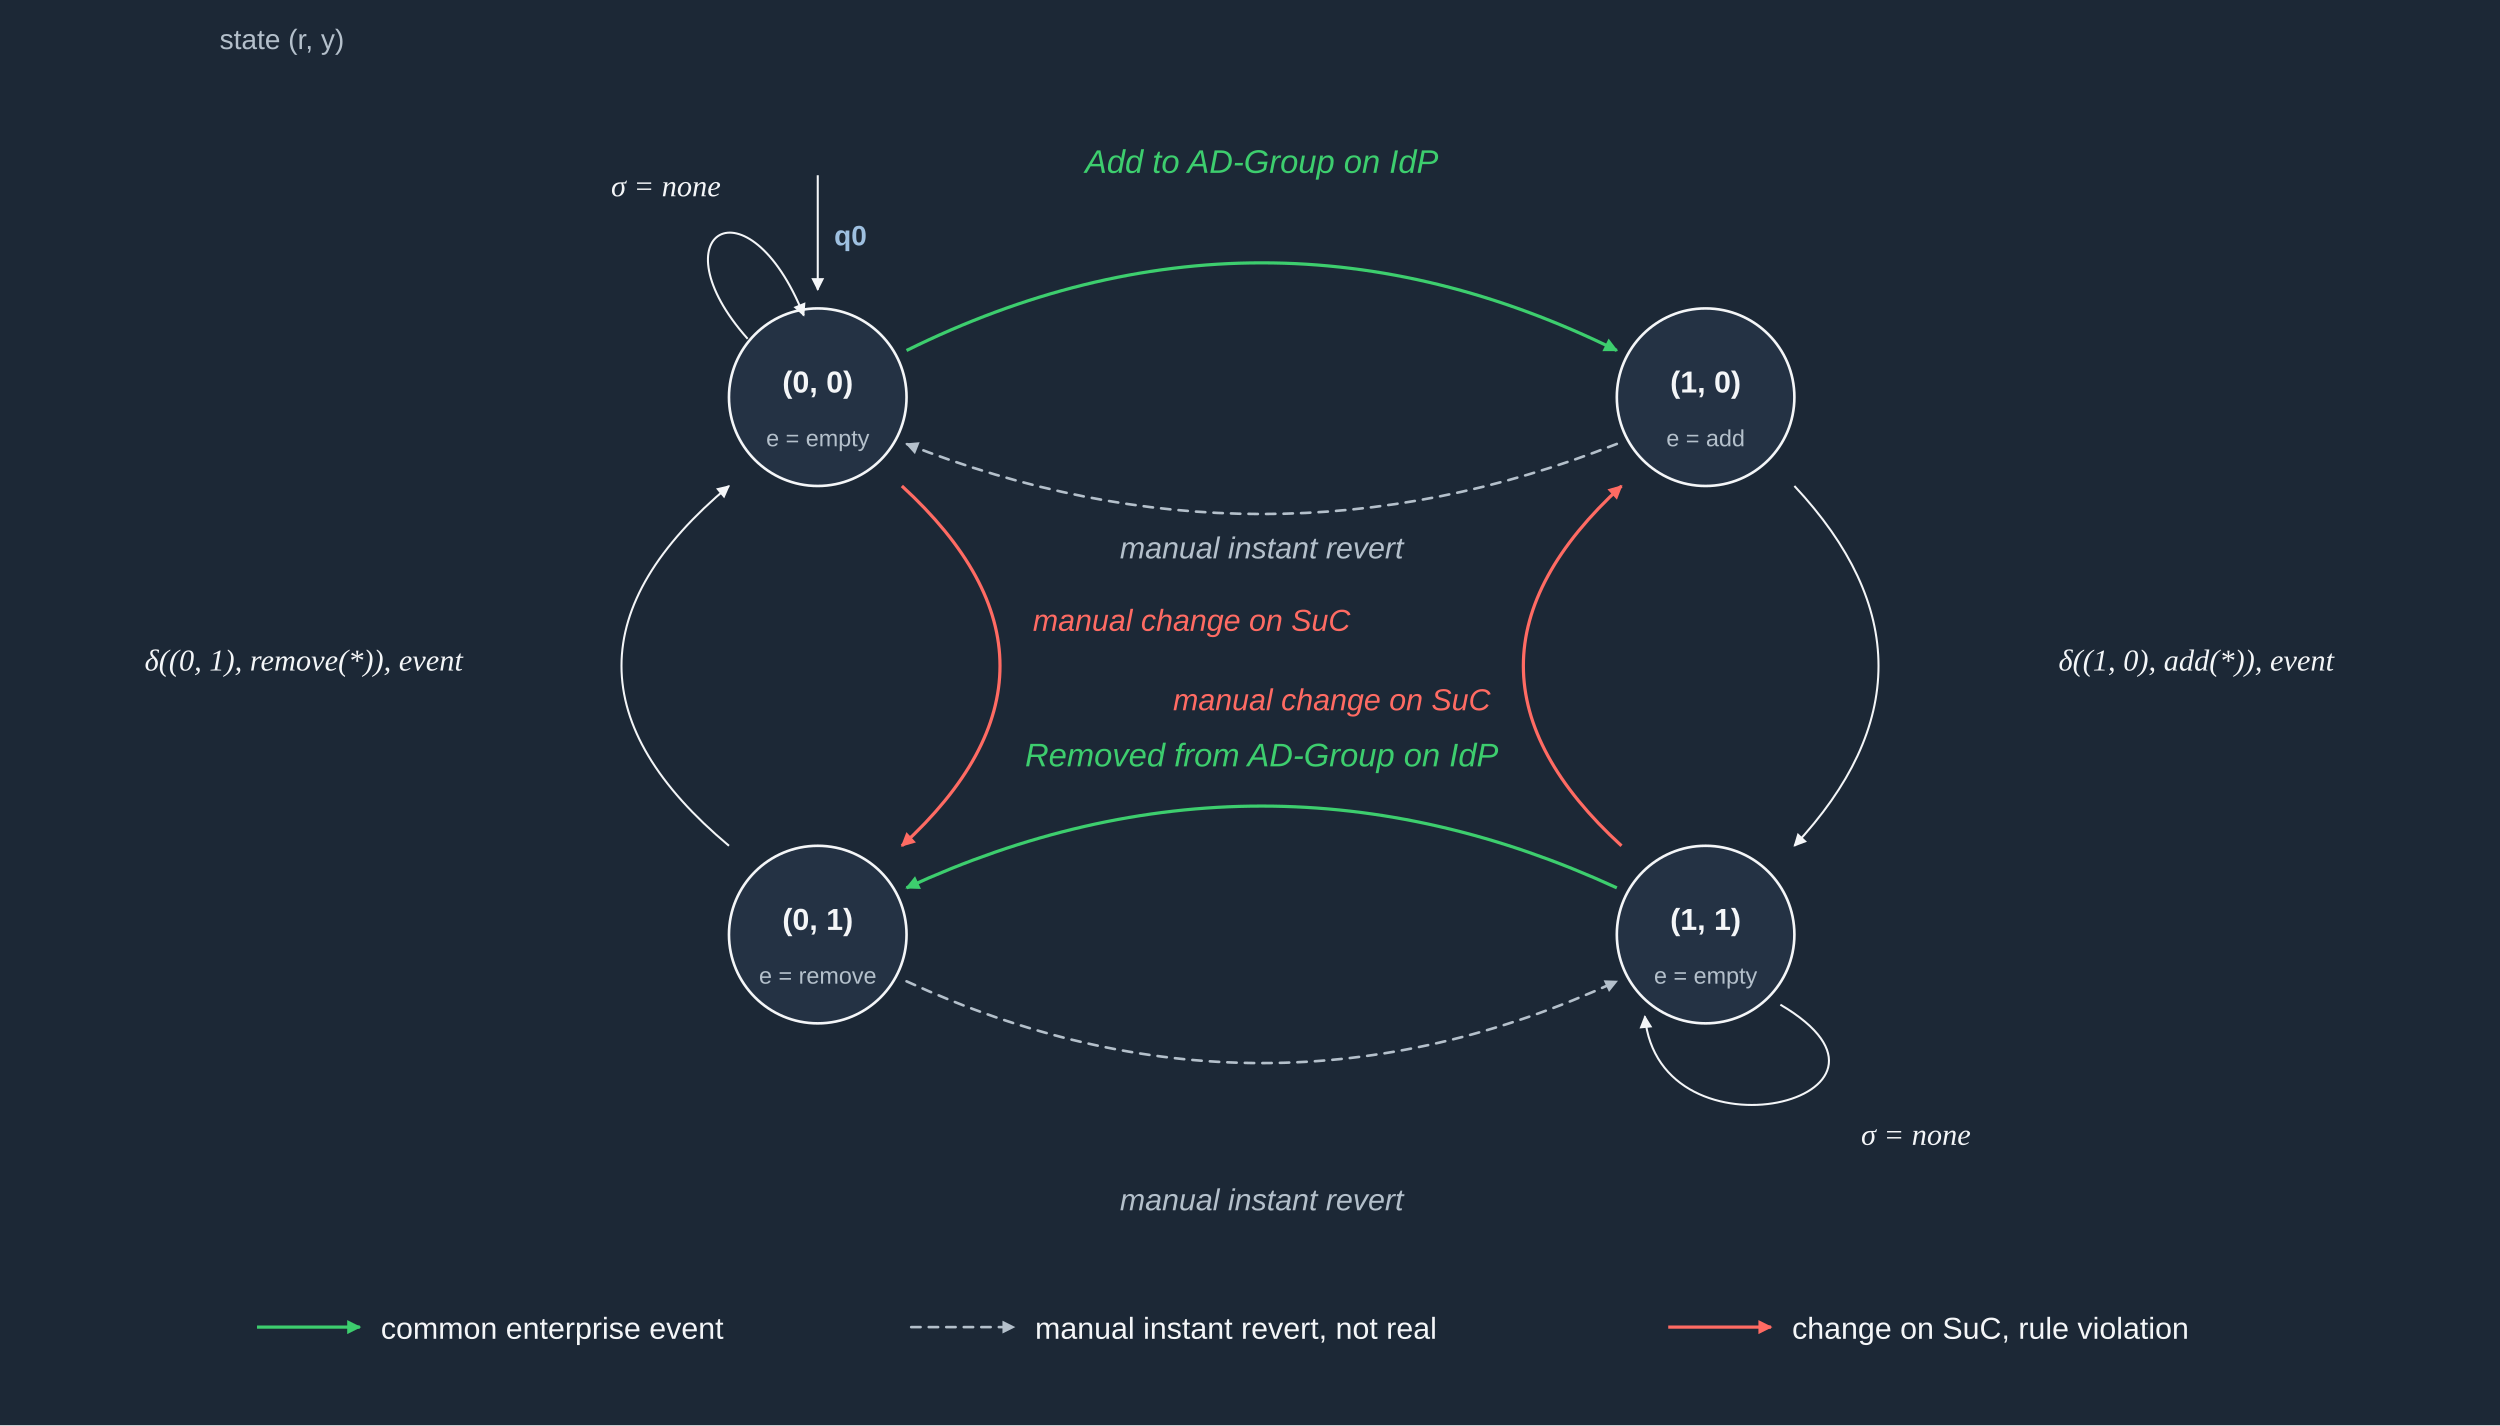
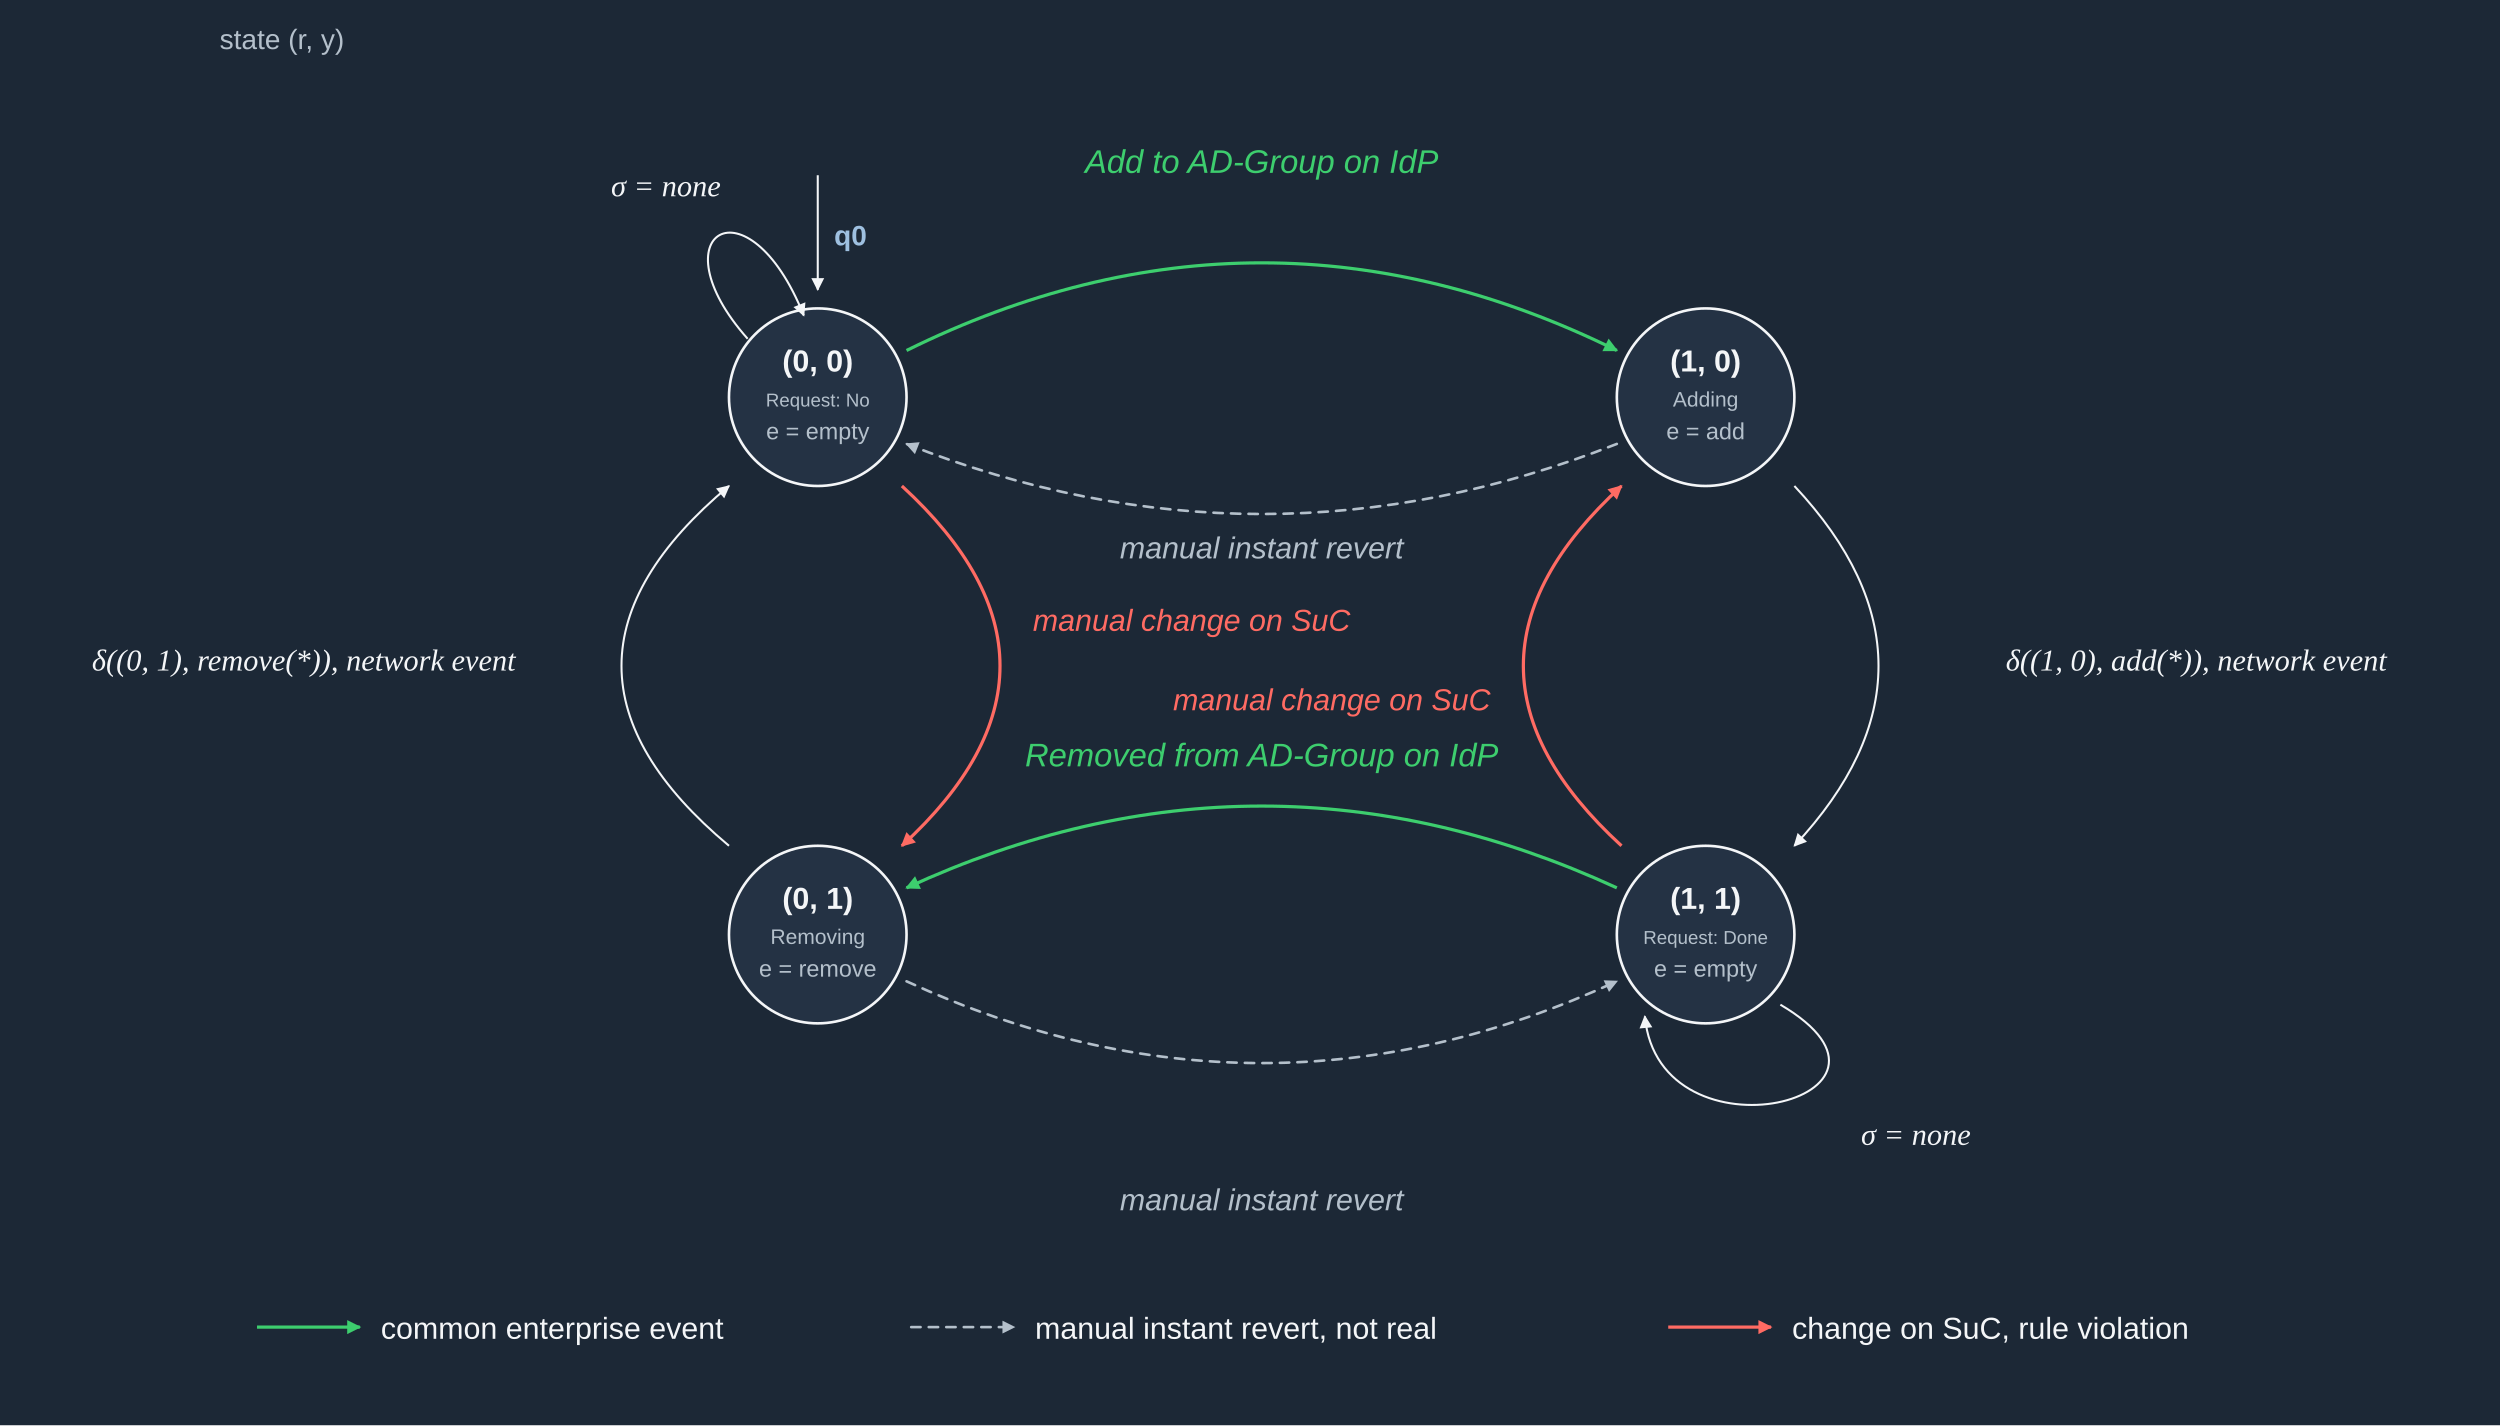
<svg xmlns="http://www.w3.org/2000/svg" viewBox="-140 0 2140 1220" role="img" aria-label="Membership state machine. State is (r, y). q0 is (0,0). Green arrows are a common enterprise event. Dashed arrows are a manual instant revert of a green edge, a transition that does not occur in real life. Red arrows are a change on the SuC, a rule violation. Other arrows stay the default.">
  <rect x="-140" width="2140" height="1220" fill="#1c2836" />
  <defs>
    <marker id="arrow" viewBox="0 0 10 10" refX="9" refY="5" markerWidth="11" markerHeight="11" markerUnits="userSpaceOnUse" orient="auto">
      <path d="M 0 0 L 10 5 L 0 10 z" fill="#f4f6f8" />
    </marker>
    <marker id="arrow-green" viewBox="0 0 10 10" refX="9" refY="5" markerWidth="12" markerHeight="12" markerUnits="userSpaceOnUse" orient="auto">
      <path d="M 0 0 L 10 5 L 0 10 z" fill="#3dce6e" />
    </marker>
    <marker id="arrow-revert" viewBox="0 0 10 10" refX="9" refY="5" markerWidth="11" markerHeight="11" markerUnits="userSpaceOnUse" orient="auto">
      <path d="M 0 0 L 10 5 L 0 10 z" fill="#b4c0cb" />
    </marker>
    <marker id="arrow-red" viewBox="0 0 10 10" refX="9" refY="5" markerWidth="12" markerHeight="12" markerUnits="userSpaceOnUse" orient="auto">
      <path d="M 0 0 L 10 5 L 0 10 z" fill="#ff6b63" />
    </marker>
  </defs>
  <g font-family="Segoe UI, Liberation Sans, sans-serif" fill="#f4f6f8">
    <text x="48" y="42" font-size="24" fill="#b4c0cb">state (r, y)</text>
    <line x1="560" y1="150" x2="560" y2="248" stroke="#f4f6f8" stroke-width="1.75" marker-end="url(#arrow)" />
    <text x="574" y="210" font-size="24" font-weight="600" fill="#9ec0e0">q0</text>
    <circle cx="560" cy="340" r="76" fill="#243244" stroke="#f4f6f8" stroke-width="2.25" />
-     <text x="560" y="336" text-anchor="middle" font-size="26" font-weight="600">(0, 0)</text>
-     <text x="560" y="382" text-anchor="middle" font-size="20" fill="#b4c0cb">e = empty</text>
+     <text x="560" y="318" text-anchor="middle" font-size="26" font-weight="600">(0, 0)</text>
+     <text x="560" y="348" text-anchor="middle" font-size="16" fill="#b4c0cb">Request: No</text>
+     <text x="560" y="376" text-anchor="middle" font-size="20" fill="#b4c0cb">e = empty</text>
    <circle cx="1320" cy="340" r="76" fill="#243244" stroke="#f4f6f8" stroke-width="2.25" />
-     <text x="1320" y="336" text-anchor="middle" font-size="26" font-weight="600">(1, 0)</text>
-     <text x="1320" y="382" text-anchor="middle" font-size="20" fill="#b4c0cb">e = add</text>
+     <text x="1320" y="318" text-anchor="middle" font-size="26" font-weight="600">(1, 0)</text>
+     <text x="1320" y="348" text-anchor="middle" font-size="18" fill="#b4c0cb">Adding</text>
+     <text x="1320" y="376" text-anchor="middle" font-size="20" fill="#b4c0cb">e = add</text>
    <circle cx="1320" cy="800" r="76" fill="#243244" stroke="#f4f6f8" stroke-width="2.25" />
-     <text x="1320" y="796" text-anchor="middle" font-size="26" font-weight="600">(1, 1)</text>
-     <text x="1320" y="842" text-anchor="middle" font-size="20" fill="#b4c0cb">e = empty</text>
+     <text x="1320" y="778" text-anchor="middle" font-size="26" font-weight="600">(1, 1)</text>
+     <text x="1320" y="808" text-anchor="middle" font-size="16" fill="#b4c0cb">Request: Done</text>
+     <text x="1320" y="836" text-anchor="middle" font-size="20" fill="#b4c0cb">e = empty</text>
    <circle cx="560" cy="800" r="76" fill="#243244" stroke="#f4f6f8" stroke-width="2.25" />
-     <text x="560" y="796" text-anchor="middle" font-size="26" font-weight="600">(0, 1)</text>
-     <text x="560" y="842" text-anchor="middle" font-size="20" fill="#b4c0cb">e = remove</text>
+     <text x="560" y="778" text-anchor="middle" font-size="26" font-weight="600">(0, 1)</text>
+     <text x="560" y="808" text-anchor="middle" font-size="18" fill="#b4c0cb">Removing</text>
+     <text x="560" y="836" text-anchor="middle" font-size="20" fill="#b4c0cb">e = remove</text>
    <path d="M 636 300 Q 940 150, 1244 300" fill="none" stroke="#3dce6e" stroke-width="2.75" marker-end="url(#arrow-green)" />
    <text x="940" y="148" text-anchor="middle" font-size="28" font-style="italic" fill="#3dce6e">Add to AD-Group on IdP</text>
    <path d="M 1244 380 Q 940 500, 636 380" fill="none" stroke="#b4c0cb" stroke-width="2.25" stroke-dasharray="8 7" stroke-linecap="round" marker-end="url(#arrow-revert)" />
    <text x="940" y="478" text-anchor="middle" font-size="26" font-style="italic" fill="#b4c0cb">manual instant revert</text>
    <path d="M 1244 760 Q 940 620, 636 760" fill="none" stroke="#3dce6e" stroke-width="2.75" marker-end="url(#arrow-green)" />
    <text x="940" y="656" text-anchor="middle" font-size="28" font-style="italic" fill="#3dce6e">Removed from AD-Group on IdP</text>
    <path d="M 636 840 Q 940 980, 1244 840" fill="none" stroke="#b4c0cb" stroke-width="2.25" stroke-dasharray="8 7" stroke-linecap="round" marker-end="url(#arrow-revert)" />
    <text x="940" y="1036" text-anchor="middle" font-size="26" font-style="italic" fill="#b4c0cb">manual instant revert</text>
    <path d="M 1396 416 Q 1540 570, 1396 724" fill="none" stroke="#f4f6f8" stroke-width="1.75" marker-end="url(#arrow)" />
-     <text x="1740" y="574" text-anchor="middle" font-family="Georgia, 'Times New Roman', 'Liberation Serif', serif" font-size="26" font-style="italic" fill="#f4f6f8">δ((1, 0), add(*)), event</text>
+     <text x="1740" y="574" text-anchor="middle" font-family="Georgia, 'Times New Roman', 'Liberation Serif', serif" font-size="26" font-style="italic" fill="#f4f6f8">δ((1, 0), add(*)), network event</text>
    <path d="M 1248 724 Q 1080 570, 1248 416" fill="none" stroke="#ff6b63" stroke-width="2.75" marker-end="url(#arrow-red)" />
    <text x="1000" y="608" text-anchor="middle" font-size="26" font-style="italic" fill="#ff6b63">manual change on SuC</text>
    <path d="M 484 724 Q 300 570, 484 416" fill="none" stroke="#f4f6f8" stroke-width="1.75" marker-end="url(#arrow)" />
-     <text x="120" y="574" text-anchor="middle" font-family="Georgia, 'Times New Roman', 'Liberation Serif', serif" font-size="26" font-style="italic" fill="#f4f6f8">δ((0, 1), remove(*)), event</text>
+     <text x="120" y="574" text-anchor="middle" font-family="Georgia, 'Times New Roman', 'Liberation Serif', serif" font-size="26" font-style="italic" fill="#f4f6f8">δ((0, 1), remove(*)), network event</text>
    <path d="M 632 416 Q 800 570, 632 724" fill="none" stroke="#ff6b63" stroke-width="2.75" marker-end="url(#arrow-red)" />
    <text x="880" y="540" text-anchor="middle" font-size="26" font-style="italic" fill="#ff6b63">manual change on SuC</text>
    <path d="M 500 290 C 420 200, 500 150, 548 270" fill="none" stroke="#f4f6f8" stroke-width="1.75" marker-end="url(#arrow)" />
    <text x="430" y="168" text-anchor="middle" font-family="Georgia, 'Times New Roman', 'Liberation Serif', serif" font-size="26" font-style="italic" fill="#f4f6f8">σ = none</text>
    <path d="M 1384 860 C 1520 940, 1280 1000, 1268 870" fill="none" stroke="#f4f6f8" stroke-width="1.75" marker-end="url(#arrow)" />
    <text x="1500" y="980" text-anchor="middle" font-family="Georgia, 'Times New Roman', 'Liberation Serif', serif" font-size="26" font-style="italic" fill="#f4f6f8">σ = none</text>
    <line x1="80" y1="1136" x2="168" y2="1136" stroke="#3dce6e" stroke-width="2.75" marker-end="url(#arrow-green)" />
    <text x="186" y="1146" font-size="26" fill="#f4f6f8">common enterprise event</text>
    <line x1="640" y1="1136" x2="728" y2="1136" stroke="#b4c0cb" stroke-width="2.25" stroke-dasharray="8 7" stroke-linecap="round" marker-end="url(#arrow-revert)" />
    <text x="746" y="1146" font-size="26" fill="#f4f6f8">manual instant revert, not real</text>
    <line x1="1288" y1="1136" x2="1376" y2="1136" stroke="#ff6b63" stroke-width="2.75" marker-end="url(#arrow-red)" />
    <text x="1394" y="1146" font-size="26" fill="#f4f6f8">change on SuC, rule violation</text>
  </g>
</svg>
